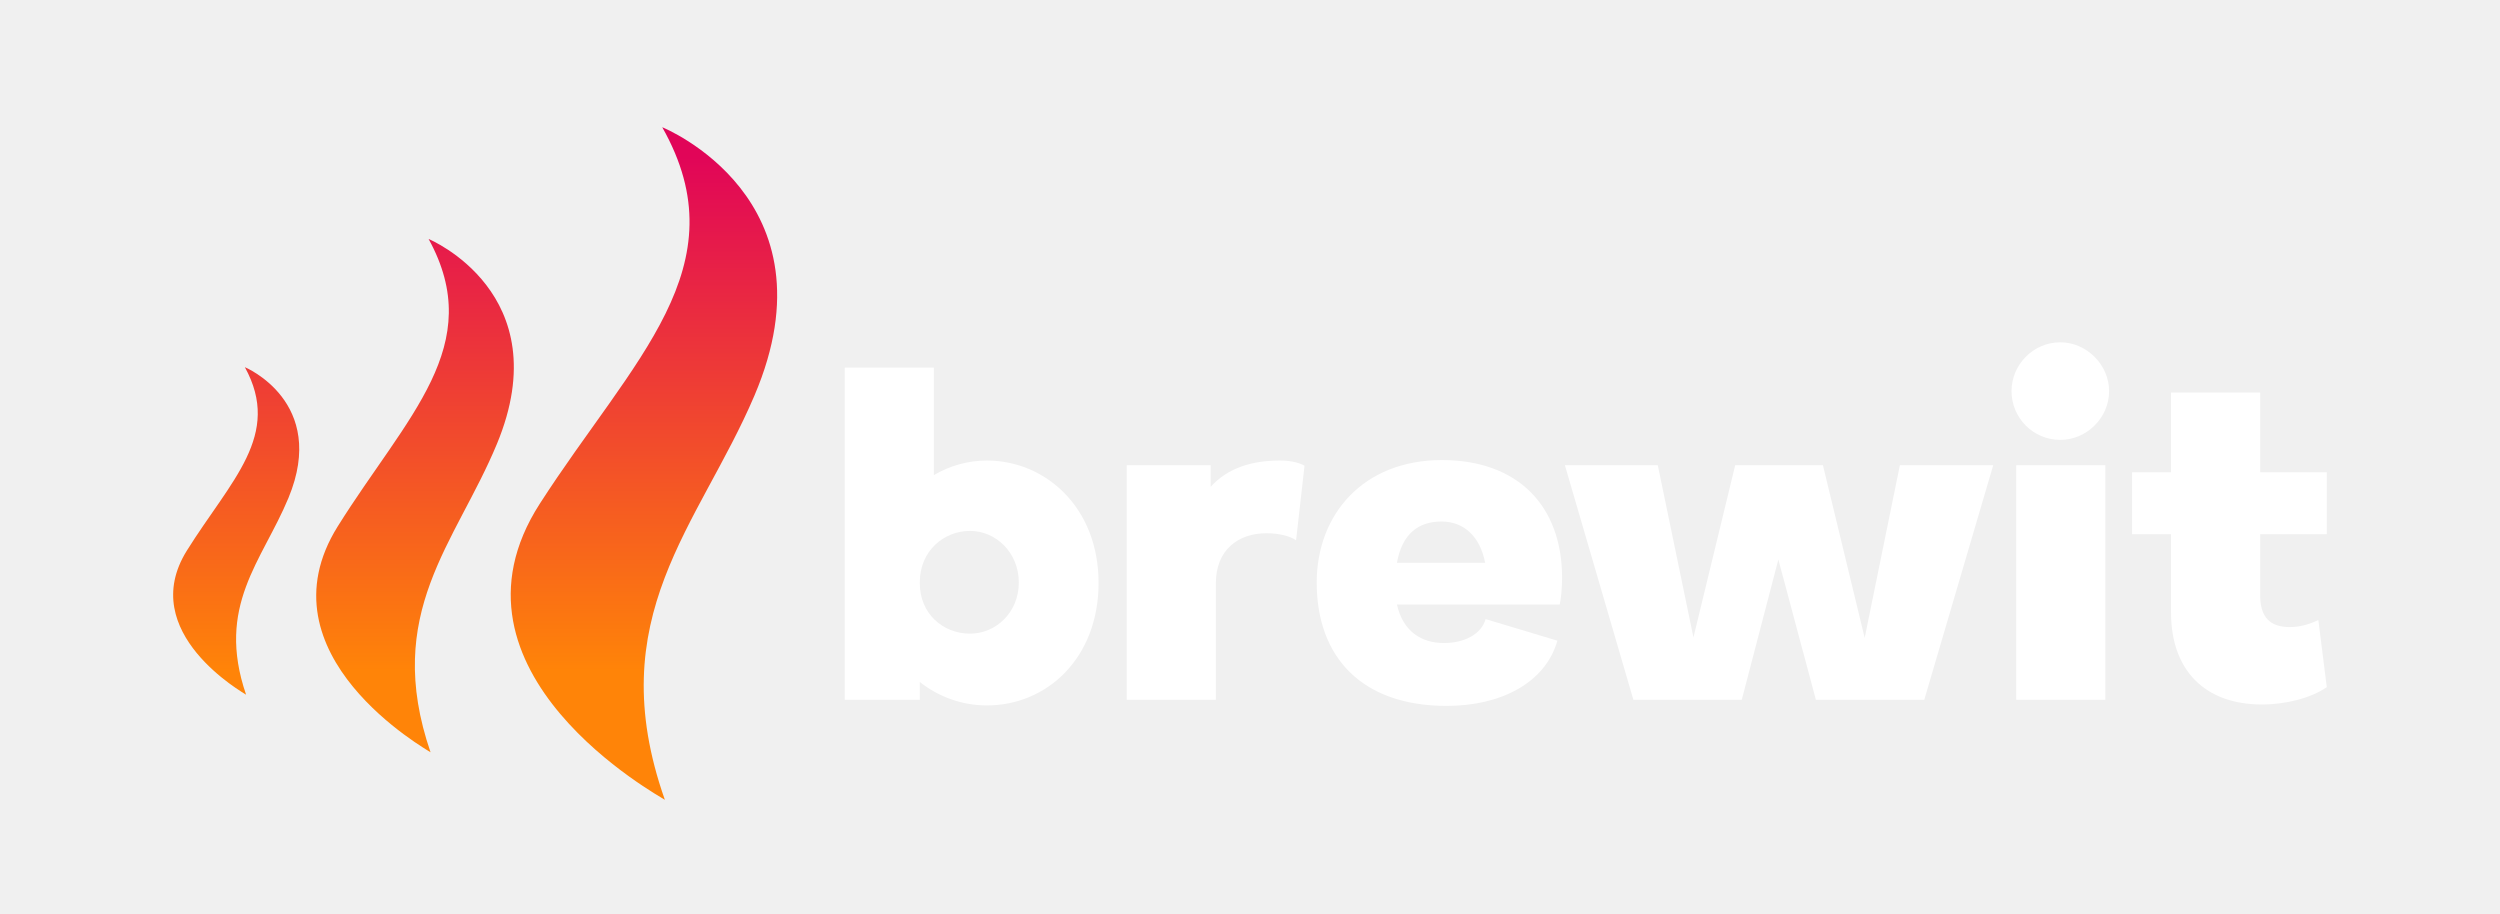
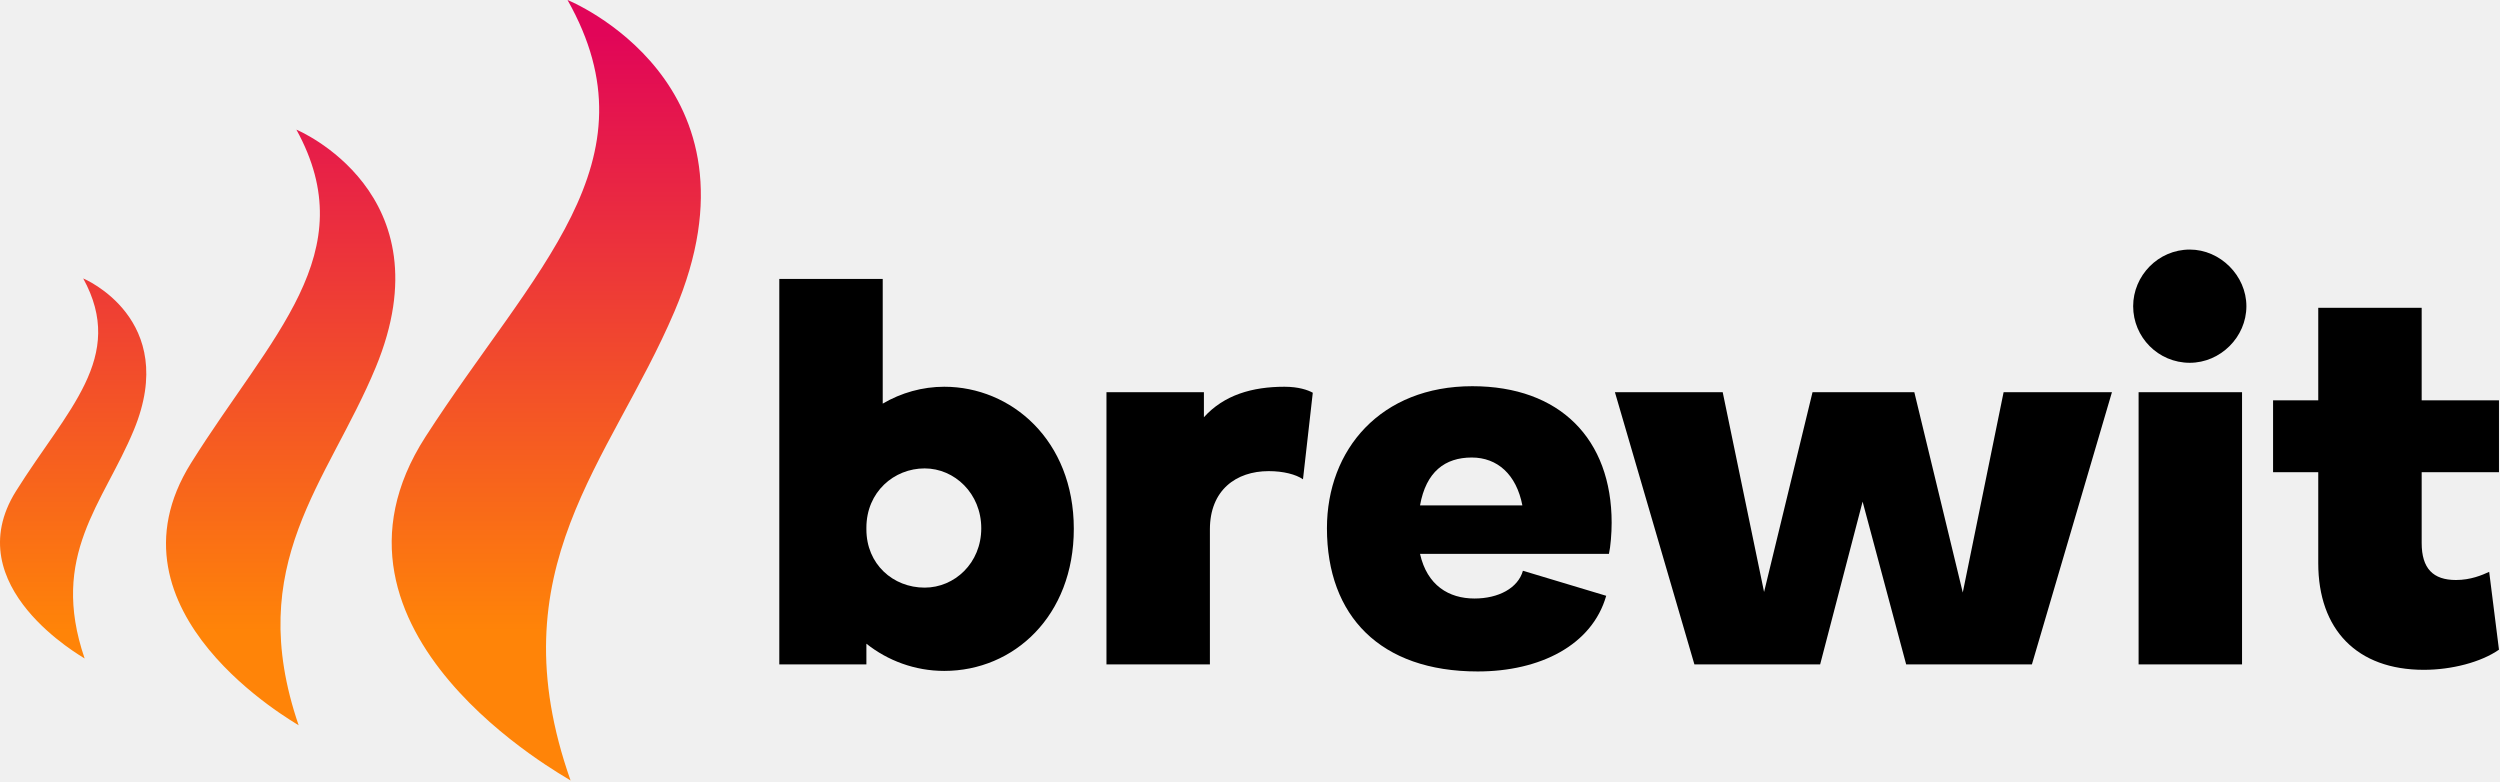
- <svg xmlns="http://www.w3.org/2000/svg" width="651" height="238" viewBox="0 0 651 238" fill="none">
-   <mask id="mask0_6040_4" style="mask-type:luminance" maskUnits="userSpaceOnUse" x="0" y="0" width="651" height="238">
-     <path d="M0 0.875H651V237.575H0V0.875Z" fill="white" />
-   </mask>
-   <g mask="url(#mask0_6040_4)">
-     <path d="M252.593 165.002C259.312 165.002 265.299 159.504 265.299 151.686C265.299 143.867 259.312 138.247 252.593 138.247C245.751 138.247 239.521 143.501 239.521 151.563V151.93C239.521 159.748 245.507 165.002 252.593 165.002ZM243.186 95.732V123.709C247.34 121.265 252.104 119.922 256.991 119.922C272.017 119.922 286.067 131.895 286.067 151.807C286.067 171.355 272.628 183.693 256.991 183.693C250.394 183.693 244.286 181.372 239.521 177.585V182.227H219.974V95.732H243.186Z" fill="white" />
-   </g>
-   <mask id="mask1_6040_4" style="mask-type:luminance" maskUnits="userSpaceOnUse" x="0" y="0" width="651" height="238">
-     <path d="M0 0.875H651V237.575H0V0.875Z" fill="white" />
-   </mask>
-   <g mask="url(#mask1_6040_4)">
-     <path d="M339.698 121.266L337.499 140.691C335.91 139.591 333.101 138.858 329.802 138.858C322.472 138.858 316.608 143.134 316.608 151.93V182.227H293.396V121.143H315.264V126.763C319.784 121.754 326.137 119.922 333.344 119.922C336.521 119.922 338.598 120.655 339.698 121.266Z" fill="white" />
-   </g>
-   <mask id="mask2_6040_4" style="mask-type:luminance" maskUnits="userSpaceOnUse" x="0" y="0" width="651" height="238">
-     <path d="M0 0.875H651V237.575H0V0.875Z" fill="white" />
-   </mask>
-   <g mask="url(#mask2_6040_4)">
-     <path d="M386.732 146.554C385.388 139.591 381.113 135.804 375.37 135.804C369.384 135.804 365.108 138.98 363.764 146.554H386.732ZM342.874 151.686C342.874 133.971 354.968 119.8 375.492 119.8C395.161 119.8 406.767 131.65 406.767 150.464C406.767 152.785 406.523 155.839 406.157 157.428H363.764C365.353 164.513 370.239 167.445 375.981 167.445C381.357 167.445 385.755 165.124 386.855 161.215L405.546 166.834C402.37 177.951 390.641 183.816 376.714 183.816C354.847 183.816 342.874 171.355 342.874 151.686Z" fill="white" />
-   </g>
-   <mask id="mask3_6040_4" style="mask-type:luminance" maskUnits="userSpaceOnUse" x="0" y="0" width="651" height="238">
-     <path d="M0 0.875H651V237.575H0V0.875Z" fill="white" />
-   </mask>
-   <g mask="url(#mask3_6040_4)">
-     <path d="M485.564 166.101L494.727 121.144H519.038L501.079 182.227H472.858L463.085 145.7L453.556 182.227H425.335L407.499 121.144H431.688L440.973 165.979L451.845 121.144H474.691L485.564 166.101Z" fill="white" />
-   </g>
-   <mask id="mask4_6040_4" style="mask-type:luminance" maskUnits="userSpaceOnUse" x="0" y="0" width="651" height="238">
-     <path d="M0 0.875H651V237.575H0V0.875Z" fill="white" />
-   </mask>
-   <g mask="url(#mask4_6040_4)">
-     <path d="M525.023 121.143H548.235V182.227H525.023V121.143ZM523.801 101.841C523.801 95 529.421 89.136 536.507 89.136C543.348 89.136 549.212 95 549.212 101.841C549.212 108.805 543.348 114.546 536.507 114.546C529.421 114.546 523.801 108.805 523.801 101.841Z" fill="white" />
-   </g>
-   <mask id="mask5_6040_4" style="mask-type:luminance" maskUnits="userSpaceOnUse" x="0" y="0" width="651" height="238">
-     <path d="M0 0.875H651V237.575H0V0.875Z" fill="white" />
-   </mask>
-   <g mask="url(#mask5_6040_4)">
-     <path d="M596.245 163.292C599.544 163.292 602.11 162.192 603.697 161.459L605.896 178.929C601.865 181.739 595.267 183.448 589.037 183.448C574.01 183.448 565.337 174.409 565.337 159.504V139.102H555.197V122.976H565.337V102.208H588.548V122.976H605.896V139.102H588.548V154.984C588.548 160.726 591.114 163.292 596.245 163.292Z" fill="white" />
-   </g>
-   <path d="M140.57 131.158C112.255 175.134 172.339 207.612 173.132 208.278C156.336 160.635 181.974 136.954 196.439 103.053C218.376 51.639 172.446 33.13 172.446 33.13C193.012 69.462 164.794 93.536 140.57 131.158ZM87.963 137.042C66.963 170.604 111.525 195.392 112.114 195.9C99.657 159.538 118.672 141.464 129.4 115.591C145.67 76.352 111.606 62.225 111.606 62.225C126.859 89.954 105.93 108.328 87.963 137.042ZM48.676 143.349C35.276 164.763 63.709 180.579 64.085 180.904C56.137 157.704 68.27 146.172 75.115 129.663C85.496 104.627 63.761 95.613 63.761 95.613C73.493 113.305 60.139 125.029 48.676 143.349Z" fill="url(#paint0_linear_6040_4)" />
+ <svg xmlns="http://www.w3.org/2000/svg" width="1241" height="388" viewBox="0 0 1241 388" fill="none">
+   <path d="M458.994 291.697C473.856 291.697 487.099 279.537 487.099 262.242C487.099 244.947 473.856 232.515 458.994 232.515C443.86 232.515 430.079 244.137 430.079 261.971V262.782C430.079 280.077 443.32 291.697 458.994 291.697ZM438.186 138.474V200.358C447.374 194.953 457.914 191.981 468.722 191.981C501.96 191.981 533.038 218.465 533.038 262.511C533.038 305.75 503.312 333.042 468.722 333.042C454.13 333.042 440.619 327.907 430.079 319.53V329.799H386.842V138.474H438.186Z" fill="black" />
+   <path d="M651.668 194.953L646.804 237.921C643.29 235.489 637.076 233.868 629.778 233.868C613.565 233.868 600.593 243.325 600.593 262.782V329.8H549.25V194.682H597.621V207.114C607.62 196.034 621.672 191.981 637.614 191.981C644.641 191.981 649.236 193.602 651.668 194.953Z" fill="black" />
+   <path d="M755.708 250.891C752.734 235.489 743.277 227.111 730.576 227.111C717.334 227.111 707.876 234.138 704.902 250.891H755.708ZM658.693 262.242C658.693 223.058 685.446 191.711 730.845 191.711C774.353 191.711 800.025 217.923 800.025 259.539C800.025 264.673 799.485 271.43 798.674 274.943H704.902C708.417 290.615 719.225 297.102 731.926 297.102C743.818 297.102 753.545 291.967 755.978 283.32L797.322 295.75C790.297 320.341 764.354 333.312 733.548 333.312C685.177 333.312 658.693 305.75 658.693 262.242Z" fill="black" />
+   <path d="M974.321 294.129L994.589 194.684H1048.37L1008.64 329.8H946.217L924.599 249.001L903.521 329.8H841.097L801.643 194.684H855.149L875.687 293.858L899.737 194.684H950.271L974.321 294.129Z" fill="black" />
+   <path d="M1061.6 194.683H1112.95V329.799H1061.6V194.683ZM1058.9 151.987C1058.9 136.855 1071.33 123.883 1087.01 123.883C1102.14 123.883 1115.11 136.855 1115.11 151.987C1115.11 167.391 1102.14 180.091 1087.01 180.091C1071.33 180.091 1058.9 167.391 1058.9 151.987Z" fill="black" />
+   <path d="M1219.15 287.914C1226.44 287.914 1232.12 285.482 1235.63 283.861L1240.49 322.503C1231.58 328.719 1216.98 332.501 1203.2 332.501C1169.96 332.501 1150.78 312.505 1150.78 279.537V234.407H1128.35V198.737H1150.78V152.798H1202.12V198.737H1240.49V234.407H1202.12V269.538C1202.12 282.238 1207.8 287.914 1219.15 287.914Z" fill="black" />
+   <path d="M211.201 216.836C148.57 314.109 281.474 385.951 283.227 387.424C246.076 282.039 302.787 229.655 334.783 154.667C383.306 40.94 281.711 6.10352e-05 281.711 6.10352e-05C327.202 80.365 264.785 133.616 211.201 216.836ZM94.837 229.849C48.383 304.088 146.955 358.92 148.257 360.044C120.703 279.612 162.765 239.632 186.494 182.401C222.483 95.604 147.133 64.357 147.133 64.357C180.873 125.693 134.579 166.335 94.837 229.849ZM7.934 243.801C-21.706 291.169 41.187 326.153 42.018 326.872C24.438 275.553 51.275 250.045 66.415 213.528C89.378 158.148 41.3 138.211 41.3 138.211C62.828 177.345 33.29 203.277 7.934 243.801Z" fill="url(#paint0_linear_89_78)" />
  <defs>
-     <linearGradient id="paint0_linear_6040_4" x1="123.732" y1="40.856" x2="123.732" y2="174.836" gradientUnits="userSpaceOnUse">
+     <linearGradient id="paint0_linear_89_78" x1="173.956" y1="17.09" x2="173.956" y2="313.451" gradientUnits="userSpaceOnUse">
      <stop stop-color="#E10558" />
      <stop offset="1" stop-color="#FF8408" />
    </linearGradient>
  </defs>
</svg>
